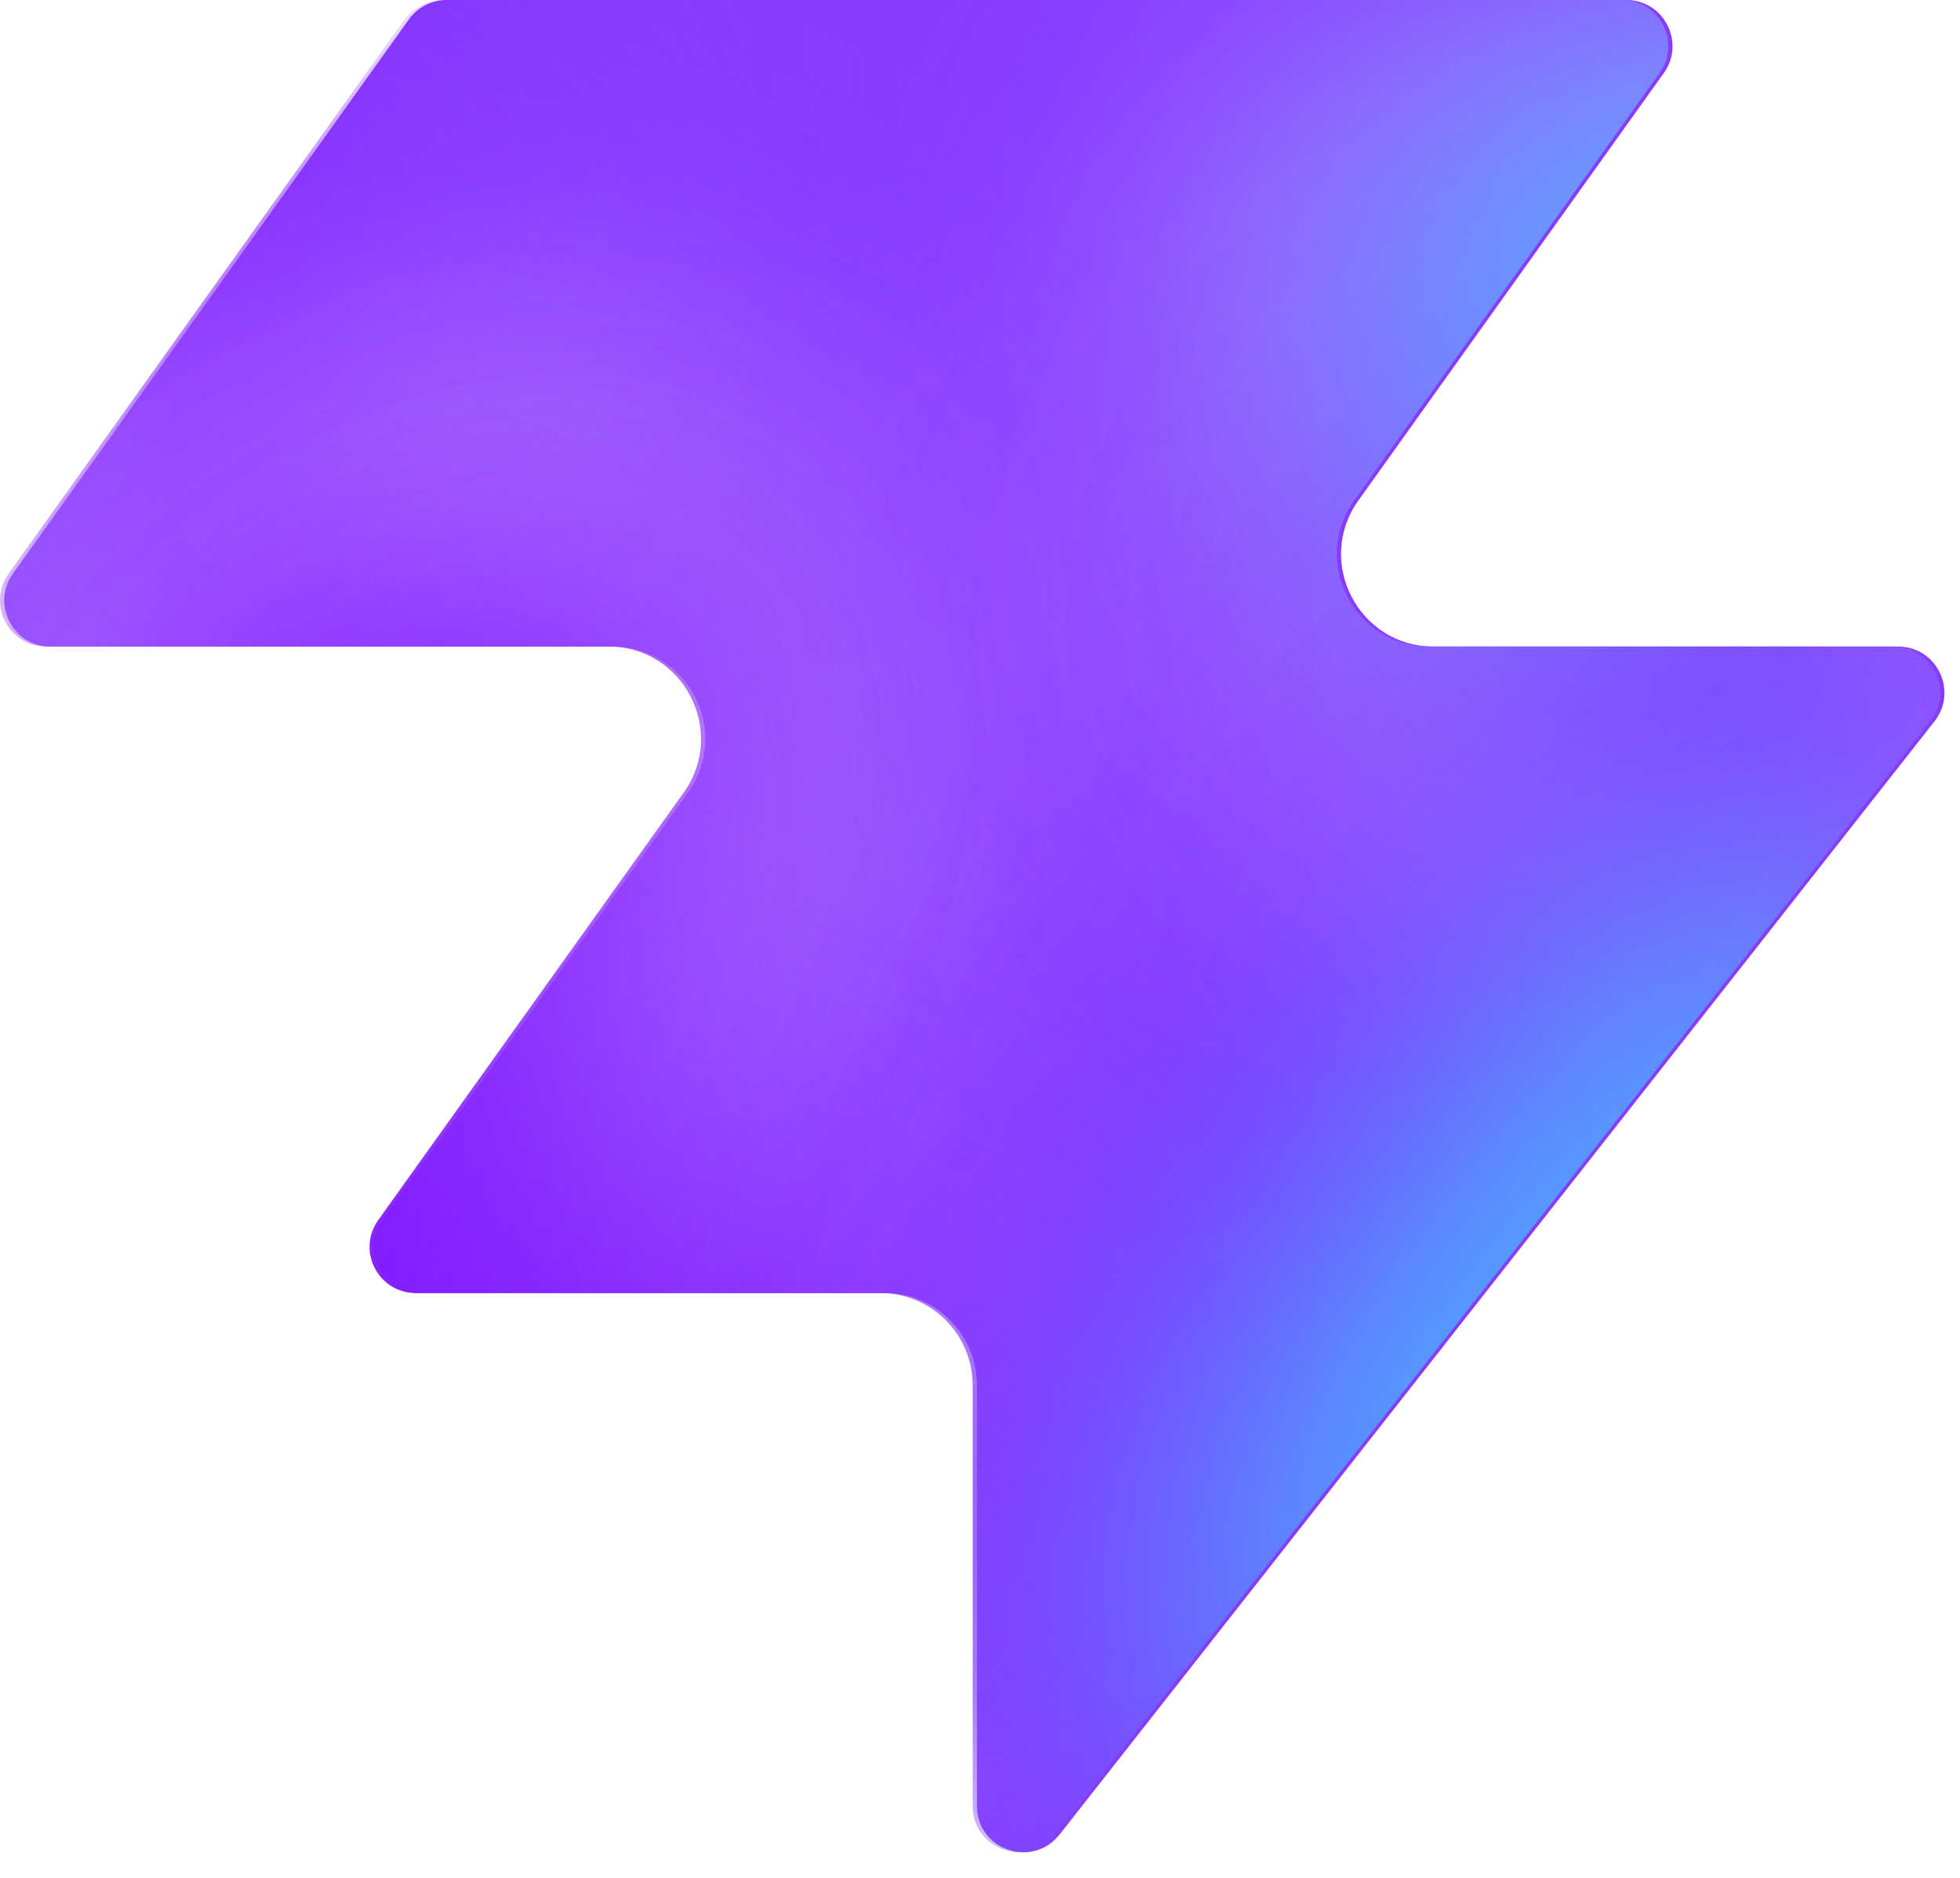
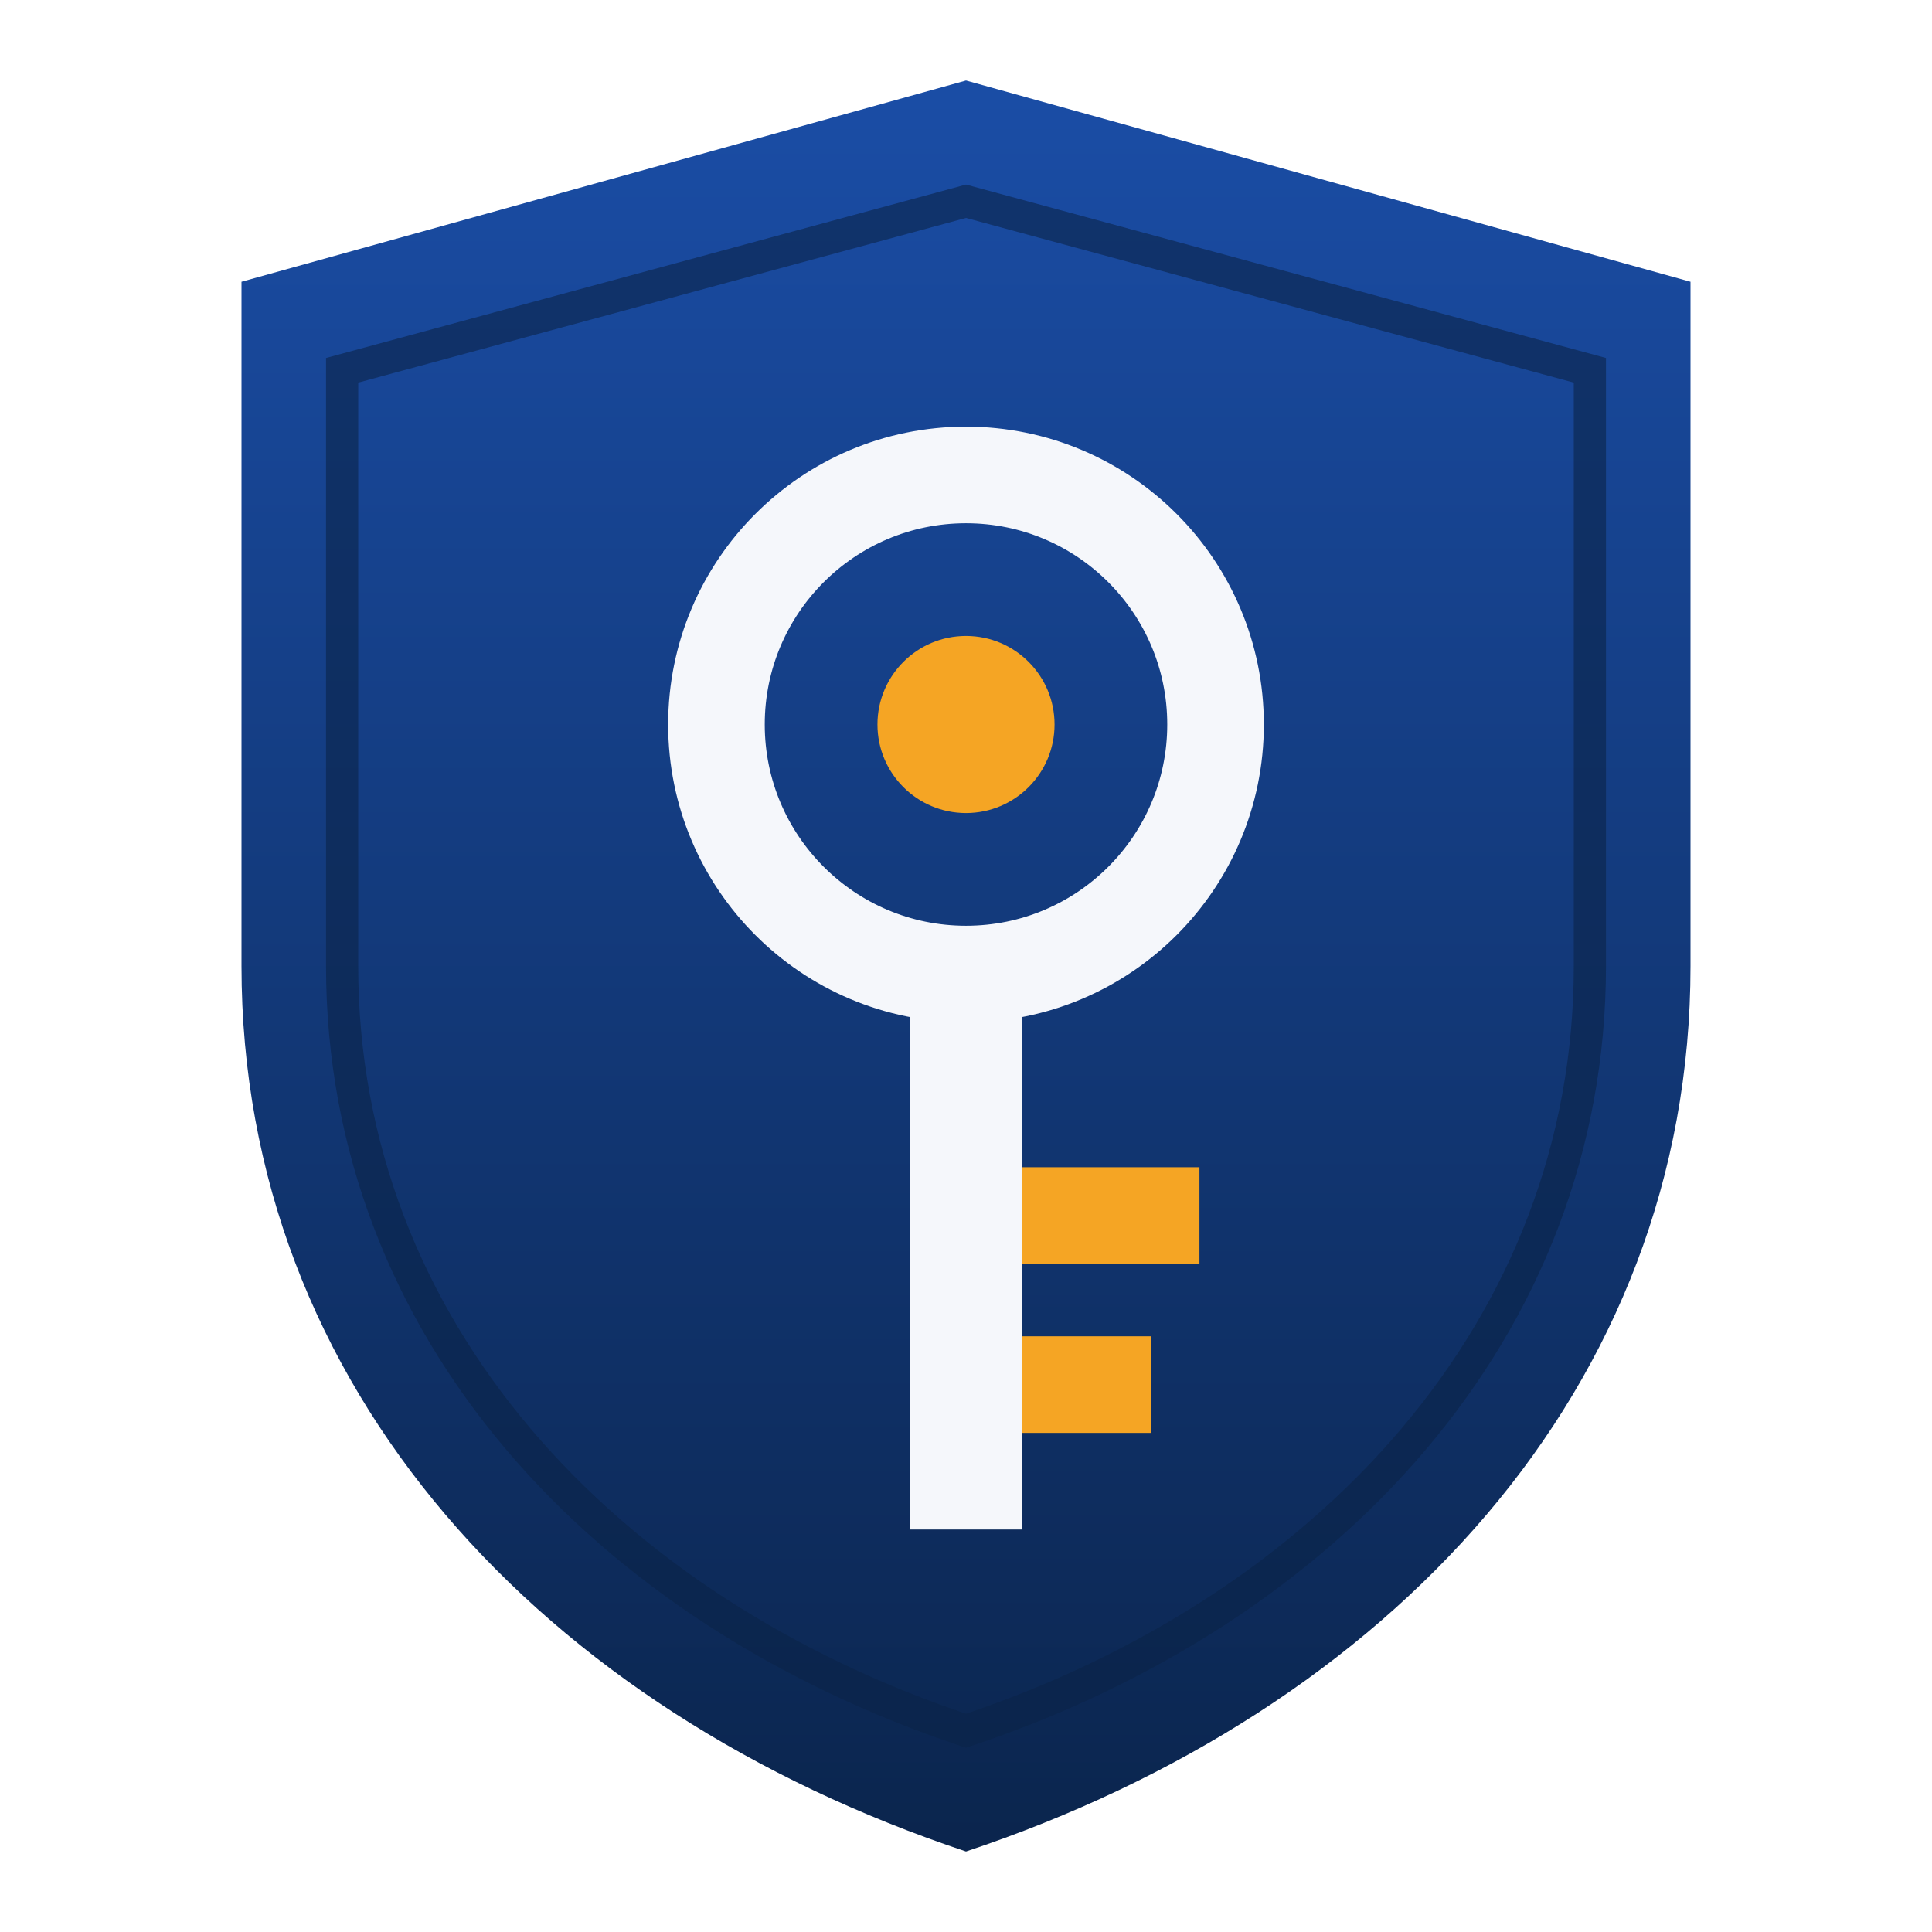
- <svg xmlns="http://www.w3.org/2000/svg" width="48" height="46" fill="none" viewBox="0 0 48 46">
-   <path fill="#863bff" d="M25.946 44.938c-.664.845-2.021.375-2.021-.698V33.937a2.26 2.26 0 0 0-2.262-2.262H10.287c-.92 0-1.456-1.04-.92-1.788l7.48-10.471c1.07-1.497 0-3.578-1.842-3.578H1.237c-.92 0-1.456-1.04-.92-1.788L10.013.474c.214-.297.556-.474.92-.474h28.894c.92 0 1.456 1.04.92 1.788l-7.48 10.471c-1.07 1.498 0 3.579 1.842 3.579h11.377c.943 0 1.473 1.088.89 1.83L25.947 44.94z" style="fill:#863bff;fill:color(display-p3 .525 .23 1);fill-opacity:1" />
-   <mask id="a" width="48" height="46" x="0" y="0" maskUnits="userSpaceOnUse" style="mask-type:alpha">
-     <path fill="#000" d="M25.842 44.938c-.664.844-2.021.375-2.021-.698V33.937a2.26 2.26 0 0 0-2.262-2.262H10.183c-.92 0-1.456-1.04-.92-1.788l7.48-10.471c1.07-1.498 0-3.579-1.842-3.579H1.133c-.92 0-1.456-1.04-.92-1.787L9.91.473c.214-.297.556-.474.92-.474h28.894c.92 0 1.456 1.04.92 1.788l-7.48 10.471c-1.07 1.498 0 3.578 1.842 3.578h11.377c.943 0 1.473 1.088.89 1.832L25.843 44.94z" style="fill:#000;fill-opacity:1" />
-   </mask>
-   <g mask="url(#a)">
-     <g filter="url(#b)">
-       <ellipse cx="5.508" cy="14.704" fill="#ede6ff" rx="5.508" ry="14.704" style="fill:#ede6ff;fill:color(display-p3 .927 .903 1);fill-opacity:1" transform="matrix(.00324 1 1 -.00324 -4.47 31.516)" />
-     </g>
-     <g filter="url(#c)">
-       <ellipse cx="10.399" cy="29.851" fill="#ede6ff" rx="10.399" ry="29.851" style="fill:#ede6ff;fill:color(display-p3 .927 .903 1);fill-opacity:1" transform="matrix(.00324 1 1 -.00324 -39.328 7.883)" />
-     </g>
-     <g filter="url(#d)">
-       <ellipse cx="5.508" cy="30.487" fill="#7e14ff" rx="5.508" ry="30.487" style="fill:#7e14ff;fill:color(display-p3 .492 .077 1);fill-opacity:1" transform="rotate(89.814 -25.913 -14.639)scale(1 -1)" />
-     </g>
-     <g filter="url(#e)">
-       <ellipse cx="5.508" cy="30.599" fill="#7e14ff" rx="5.508" ry="30.599" style="fill:#7e14ff;fill:color(display-p3 .492 .077 1);fill-opacity:1" transform="rotate(89.814 -32.644 -3.334)scale(1 -1)" />
-     </g>
-     <g filter="url(#f)">
-       <ellipse cx="5.508" cy="30.599" fill="#7e14ff" rx="5.508" ry="30.599" style="fill:#7e14ff;fill:color(display-p3 .492 .077 1);fill-opacity:1" transform="matrix(.00324 1 1 -.00324 -34.34 30.47)" />
-     </g>
-     <g filter="url(#g)">
-       <ellipse cx="14.072" cy="22.078" fill="#ede6ff" rx="14.072" ry="22.078" style="fill:#ede6ff;fill:color(display-p3 .927 .903 1);fill-opacity:1" transform="rotate(93.35 24.506 48.493)scale(-1 1)" />
-     </g>
-     <g filter="url(#h)">
-       <ellipse cx="3.47" cy="21.501" fill="#7e14ff" rx="3.47" ry="21.501" style="fill:#7e14ff;fill:color(display-p3 .492 .077 1);fill-opacity:1" transform="rotate(89.009 28.708 47.59)scale(-1 1)" />
-     </g>
-     <g filter="url(#i)">
-       <ellipse cx="3.47" cy="21.501" fill="#7e14ff" rx="3.47" ry="21.501" style="fill:#7e14ff;fill:color(display-p3 .492 .077 1);fill-opacity:1" transform="rotate(89.009 28.708 47.59)scale(-1 1)" />
-     </g>
-     <g filter="url(#j)">
-       <ellipse cx=".387" cy="8.972" fill="#7e14ff" rx="4.407" ry="29.108" style="fill:#7e14ff;fill:color(display-p3 .492 .077 1);fill-opacity:1" transform="rotate(39.51 .387 8.972)" />
-     </g>
-     <g filter="url(#k)">
-       <ellipse cx="47.523" cy="-6.092" fill="#7e14ff" rx="4.407" ry="29.108" style="fill:#7e14ff;fill:color(display-p3 .492 .077 1);fill-opacity:1" transform="rotate(37.892 47.523 -6.092)" />
-     </g>
-     <g filter="url(#l)">
-       <ellipse cx="41.412" cy="6.333" fill="#47bfff" rx="5.971" ry="9.665" style="fill:#47bfff;fill:color(display-p3 .28 .748 1);fill-opacity:1" transform="rotate(37.892 41.412 6.333)" />
-     </g>
-     <g filter="url(#m)">
-       <ellipse cx="-1.879" cy="38.332" fill="#7e14ff" rx="4.407" ry="29.108" style="fill:#7e14ff;fill:color(display-p3 .492 .077 1);fill-opacity:1" transform="rotate(37.892 -1.88 38.332)" />
-     </g>
-     <g filter="url(#n)">
-       <ellipse cx="-1.879" cy="38.332" fill="#7e14ff" rx="4.407" ry="29.108" style="fill:#7e14ff;fill:color(display-p3 .492 .077 1);fill-opacity:1" transform="rotate(37.892 -1.88 38.332)" />
-     </g>
-     <g filter="url(#o)">
-       <ellipse cx="35.651" cy="29.907" fill="#7e14ff" rx="4.407" ry="29.108" style="fill:#7e14ff;fill:color(display-p3 .492 .077 1);fill-opacity:1" transform="rotate(37.892 35.651 29.907)" />
-     </g>
-     <g filter="url(#p)">
-       <ellipse cx="38.418" cy="32.4" fill="#47bfff" rx="5.971" ry="15.297" style="fill:#47bfff;fill:color(display-p3 .28 .748 1);fill-opacity:1" transform="rotate(37.892 38.418 32.4)" />
-     </g>
-   </g>
+ <svg xmlns="http://www.w3.org/2000/svg" width="48" height="48" viewBox="0 0 48 48" fill="none">
  <defs>
-     <filter id="b" width="60.045" height="41.654" x="-19.77" y="16.149" color-interpolation-filters="sRGB" filterUnits="userSpaceOnUse">
-       <feFlood flood-opacity="0" result="BackgroundImageFix" />
-       <feBlend in="SourceGraphic" in2="BackgroundImageFix" result="shape" />
-       <feGaussianBlur result="effect1_foregroundBlur_2002_17158" stdDeviation="7.659" />
-     </filter>
-     <filter id="c" width="90.34" height="51.437" x="-54.613" y="-7.533" color-interpolation-filters="sRGB" filterUnits="userSpaceOnUse">
-       <feFlood flood-opacity="0" result="BackgroundImageFix" />
-       <feBlend in="SourceGraphic" in2="BackgroundImageFix" result="shape" />
-       <feGaussianBlur result="effect1_foregroundBlur_2002_17158" stdDeviation="7.659" />
-     </filter>
-     <filter id="d" width="79.355" height="29.4" x="-49.64" y="2.03" color-interpolation-filters="sRGB" filterUnits="userSpaceOnUse">
-       <feFlood flood-opacity="0" result="BackgroundImageFix" />
-       <feBlend in="SourceGraphic" in2="BackgroundImageFix" result="shape" />
-       <feGaussianBlur result="effect1_foregroundBlur_2002_17158" stdDeviation="4.596" />
-     </filter>
-     <filter id="e" width="79.579" height="29.4" x="-45.045" y="20.029" color-interpolation-filters="sRGB" filterUnits="userSpaceOnUse">
-       <feFlood flood-opacity="0" result="BackgroundImageFix" />
-       <feBlend in="SourceGraphic" in2="BackgroundImageFix" result="shape" />
-       <feGaussianBlur result="effect1_foregroundBlur_2002_17158" stdDeviation="4.596" />
-     </filter>
-     <filter id="f" width="79.579" height="29.4" x="-43.513" y="21.178" color-interpolation-filters="sRGB" filterUnits="userSpaceOnUse">
-       <feFlood flood-opacity="0" result="BackgroundImageFix" />
-       <feBlend in="SourceGraphic" in2="BackgroundImageFix" result="shape" />
-       <feGaussianBlur result="effect1_foregroundBlur_2002_17158" stdDeviation="4.596" />
-     </filter>
-     <filter id="g" width="74.749" height="58.852" x="15.756" y="-17.901" color-interpolation-filters="sRGB" filterUnits="userSpaceOnUse">
-       <feFlood flood-opacity="0" result="BackgroundImageFix" />
-       <feBlend in="SourceGraphic" in2="BackgroundImageFix" result="shape" />
-       <feGaussianBlur result="effect1_foregroundBlur_2002_17158" stdDeviation="7.659" />
-     </filter>
-     <filter id="h" width="61.377" height="25.362" x="23.548" y="2.284" color-interpolation-filters="sRGB" filterUnits="userSpaceOnUse">
-       <feFlood flood-opacity="0" result="BackgroundImageFix" />
-       <feBlend in="SourceGraphic" in2="BackgroundImageFix" result="shape" />
-       <feGaussianBlur result="effect1_foregroundBlur_2002_17158" stdDeviation="4.596" />
-     </filter>
-     <filter id="i" width="61.377" height="25.362" x="23.548" y="2.284" color-interpolation-filters="sRGB" filterUnits="userSpaceOnUse">
-       <feFlood flood-opacity="0" result="BackgroundImageFix" />
-       <feBlend in="SourceGraphic" in2="BackgroundImageFix" result="shape" />
-       <feGaussianBlur result="effect1_foregroundBlur_2002_17158" stdDeviation="4.596" />
-     </filter>
-     <filter id="j" width="56.045" height="63.649" x="-27.636" y="-22.853" color-interpolation-filters="sRGB" filterUnits="userSpaceOnUse">
-       <feFlood flood-opacity="0" result="BackgroundImageFix" />
-       <feBlend in="SourceGraphic" in2="BackgroundImageFix" result="shape" />
-       <feGaussianBlur result="effect1_foregroundBlur_2002_17158" stdDeviation="4.596" />
-     </filter>
-     <filter id="k" width="54.814" height="64.646" x="20.116" y="-38.415" color-interpolation-filters="sRGB" filterUnits="userSpaceOnUse">
-       <feFlood flood-opacity="0" result="BackgroundImageFix" />
-       <feBlend in="SourceGraphic" in2="BackgroundImageFix" result="shape" />
-       <feGaussianBlur result="effect1_foregroundBlur_2002_17158" stdDeviation="4.596" />
-     </filter>
-     <filter id="l" width="33.541" height="35.313" x="24.641" y="-11.323" color-interpolation-filters="sRGB" filterUnits="userSpaceOnUse">
-       <feFlood flood-opacity="0" result="BackgroundImageFix" />
-       <feBlend in="SourceGraphic" in2="BackgroundImageFix" result="shape" />
-       <feGaussianBlur result="effect1_foregroundBlur_2002_17158" stdDeviation="4.596" />
-     </filter>
-     <filter id="m" width="54.814" height="64.646" x="-29.286" y="6.009" color-interpolation-filters="sRGB" filterUnits="userSpaceOnUse">
-       <feFlood flood-opacity="0" result="BackgroundImageFix" />
-       <feBlend in="SourceGraphic" in2="BackgroundImageFix" result="shape" />
-       <feGaussianBlur result="effect1_foregroundBlur_2002_17158" stdDeviation="4.596" />
-     </filter>
-     <filter id="n" width="54.814" height="64.646" x="-29.286" y="6.009" color-interpolation-filters="sRGB" filterUnits="userSpaceOnUse">
-       <feFlood flood-opacity="0" result="BackgroundImageFix" />
-       <feBlend in="SourceGraphic" in2="BackgroundImageFix" result="shape" />
-       <feGaussianBlur result="effect1_foregroundBlur_2002_17158" stdDeviation="4.596" />
-     </filter>
-     <filter id="o" width="54.814" height="64.646" x="8.244" y="-2.416" color-interpolation-filters="sRGB" filterUnits="userSpaceOnUse">
-       <feFlood flood-opacity="0" result="BackgroundImageFix" />
-       <feBlend in="SourceGraphic" in2="BackgroundImageFix" result="shape" />
-       <feGaussianBlur result="effect1_foregroundBlur_2002_17158" stdDeviation="4.596" />
-     </filter>
-     <filter id="p" width="39.409" height="43.623" x="18.713" y="10.588" color-interpolation-filters="sRGB" filterUnits="userSpaceOnUse">
-       <feFlood flood-opacity="0" result="BackgroundImageFix" />
-       <feBlend in="SourceGraphic" in2="BackgroundImageFix" result="shape" />
-       <feGaussianBlur result="effect1_foregroundBlur_2002_17158" stdDeviation="4.596" />
-     </filter>
+     <linearGradient id="ob-shield" x1="0" y1="0" x2="0" y2="48" gradientUnits="userSpaceOnUse">
+       <stop offset="0" stop-color="#1B4FAA" />
+       <stop offset="1" stop-color="#0A2349" />
+     </linearGradient>
  </defs>
+   <path d="M24 2 L42 7 L42 24 C42 34.5 34.5 42.5 24 46 C13.5 42.5 6 34.5 6 24 L6 7 Z" fill="url(#ob-shield)" />
+   <path d="M24 5 L39.5 9.2 L39.5 24 C39.5 33 33 40 24 43 C15 40 8.5 33 8.5 24 L8.5 9.2 Z" fill="none" stroke="#0A2349" stroke-opacity=".6" stroke-width="0.8" />
+   <circle cx="24" cy="18" r="6.2" fill="none" stroke="#F5F7FB" stroke-width="2.4" />
+   <circle cx="24" cy="18" r="2.2" fill="#F5A524" />
+   <rect x="22.6" y="24" width="2.8" height="14" fill="#F5F7FB" />
+   <rect x="25.4" y="29" width="4.4" height="2.4" fill="#F5A524" />
+   <rect x="25.4" y="33.2" width="3.2" height="2.4" fill="#F5A524" />
</svg>
